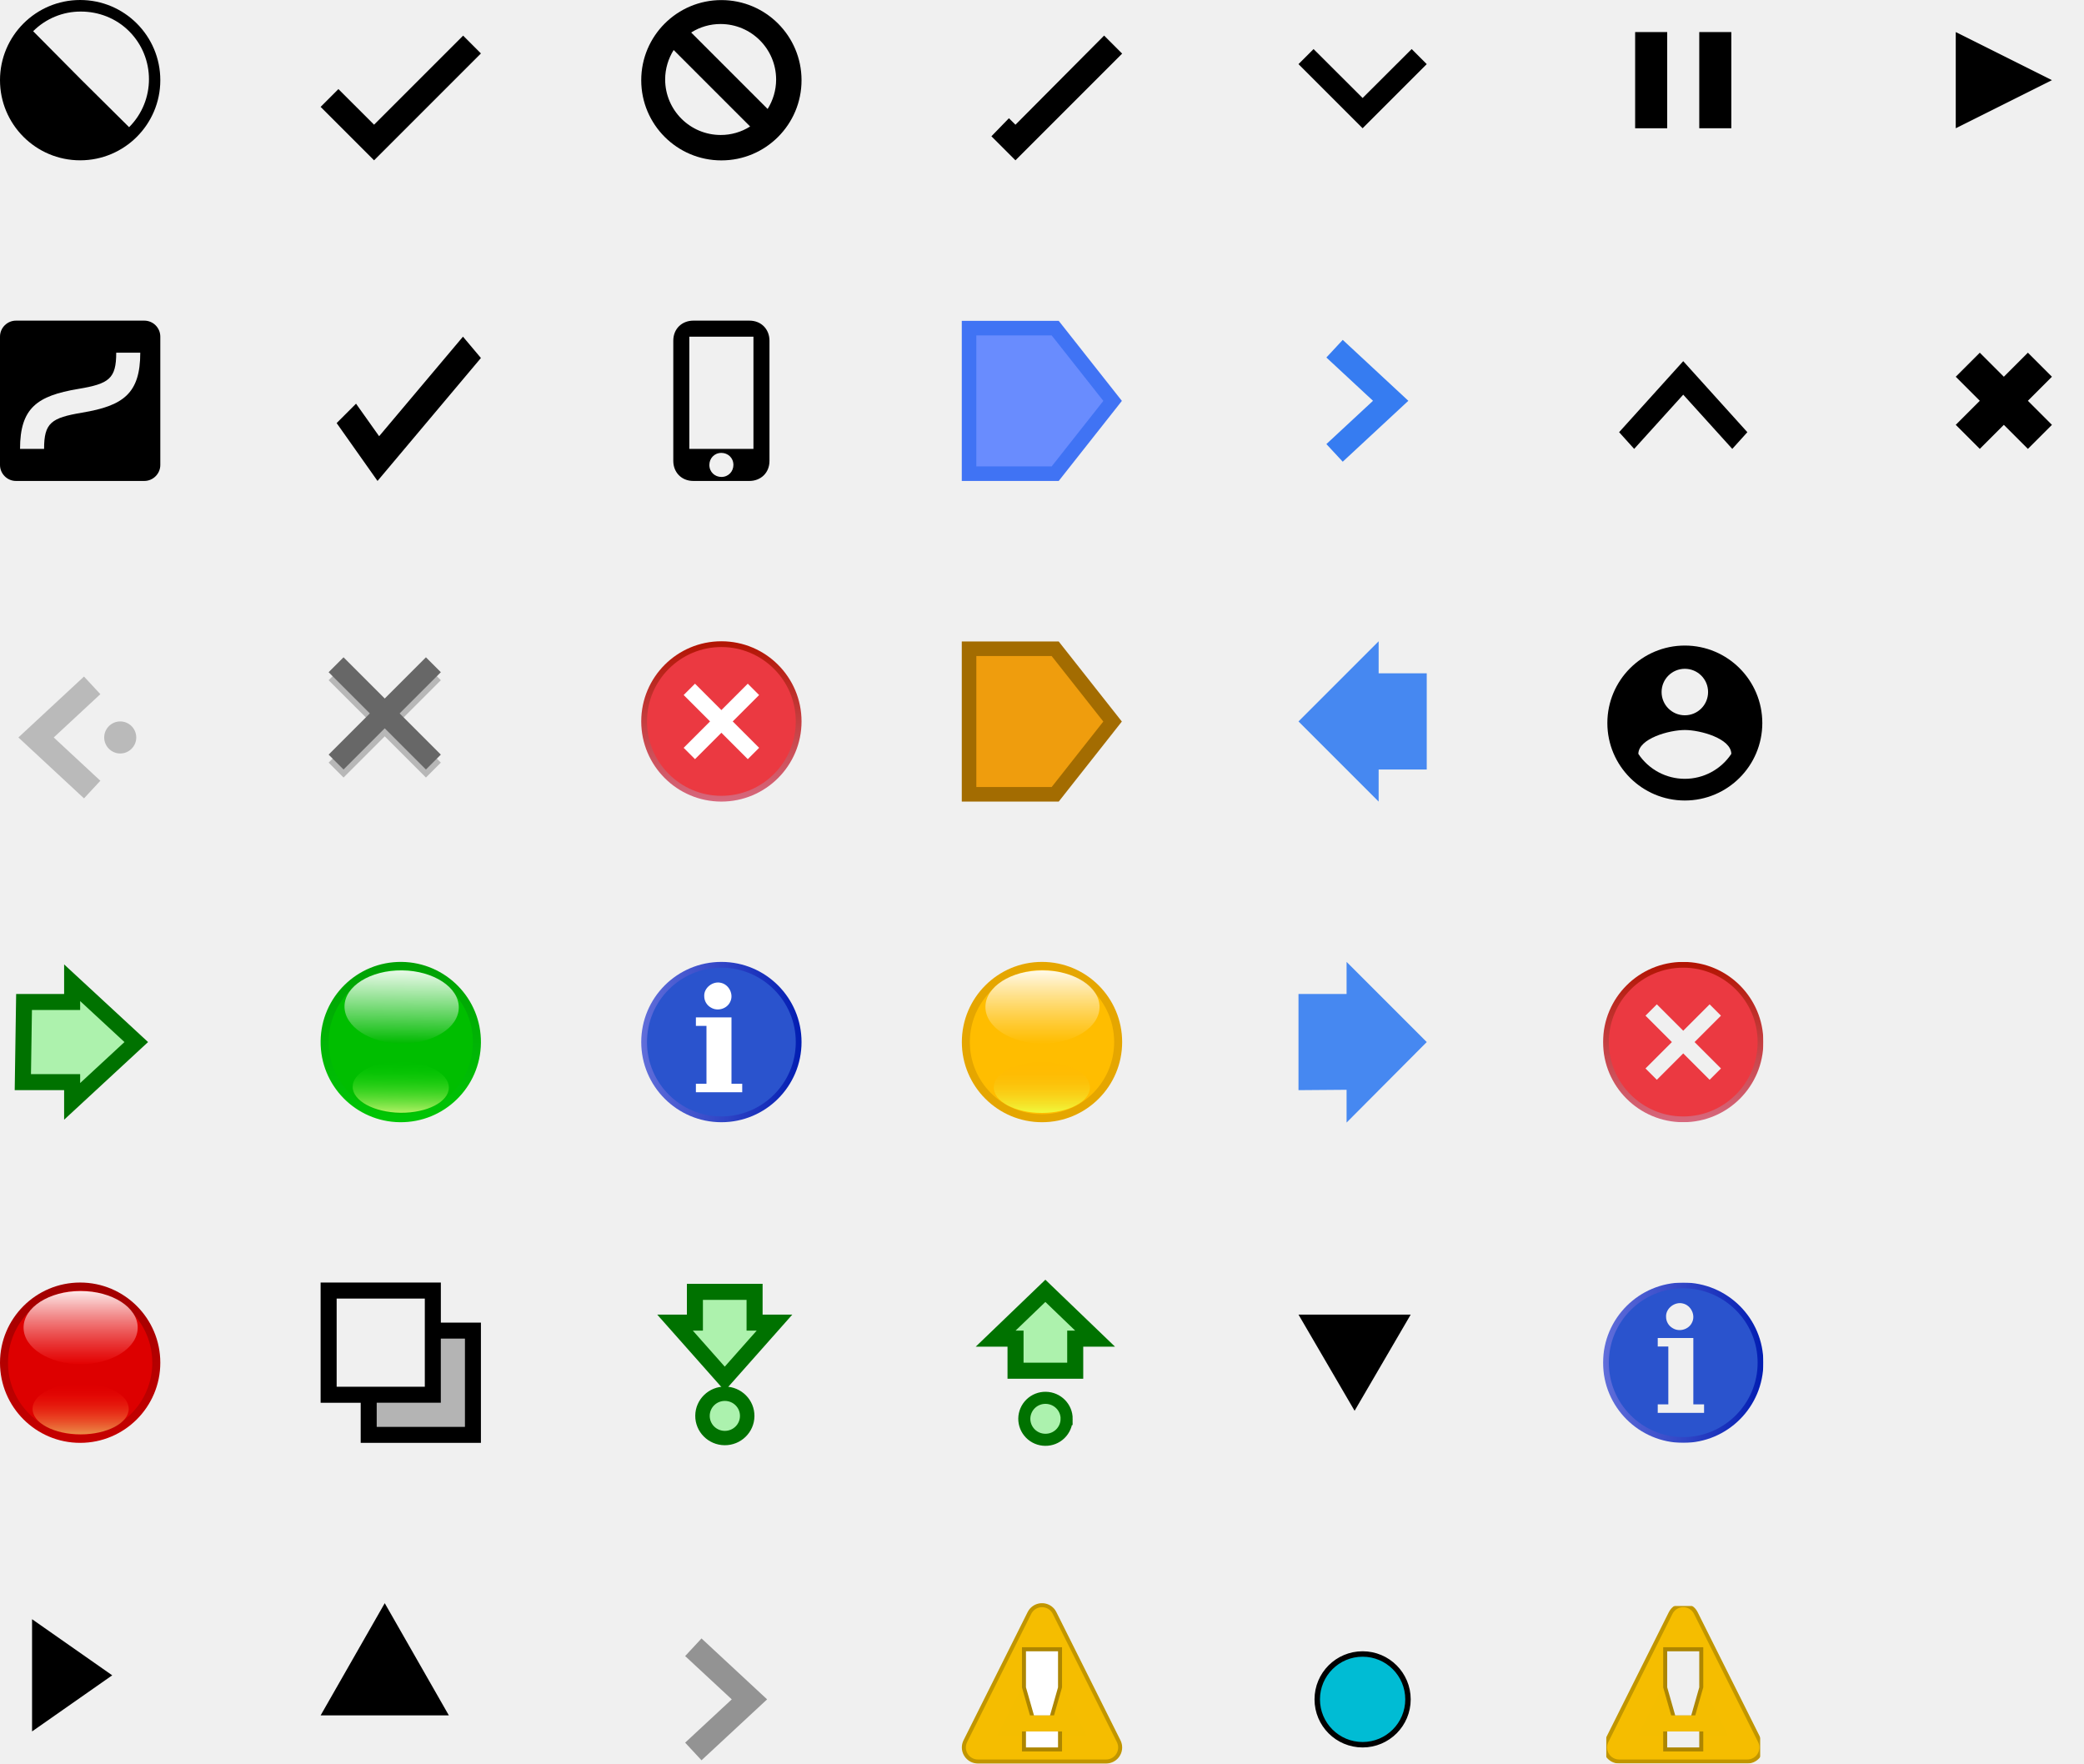
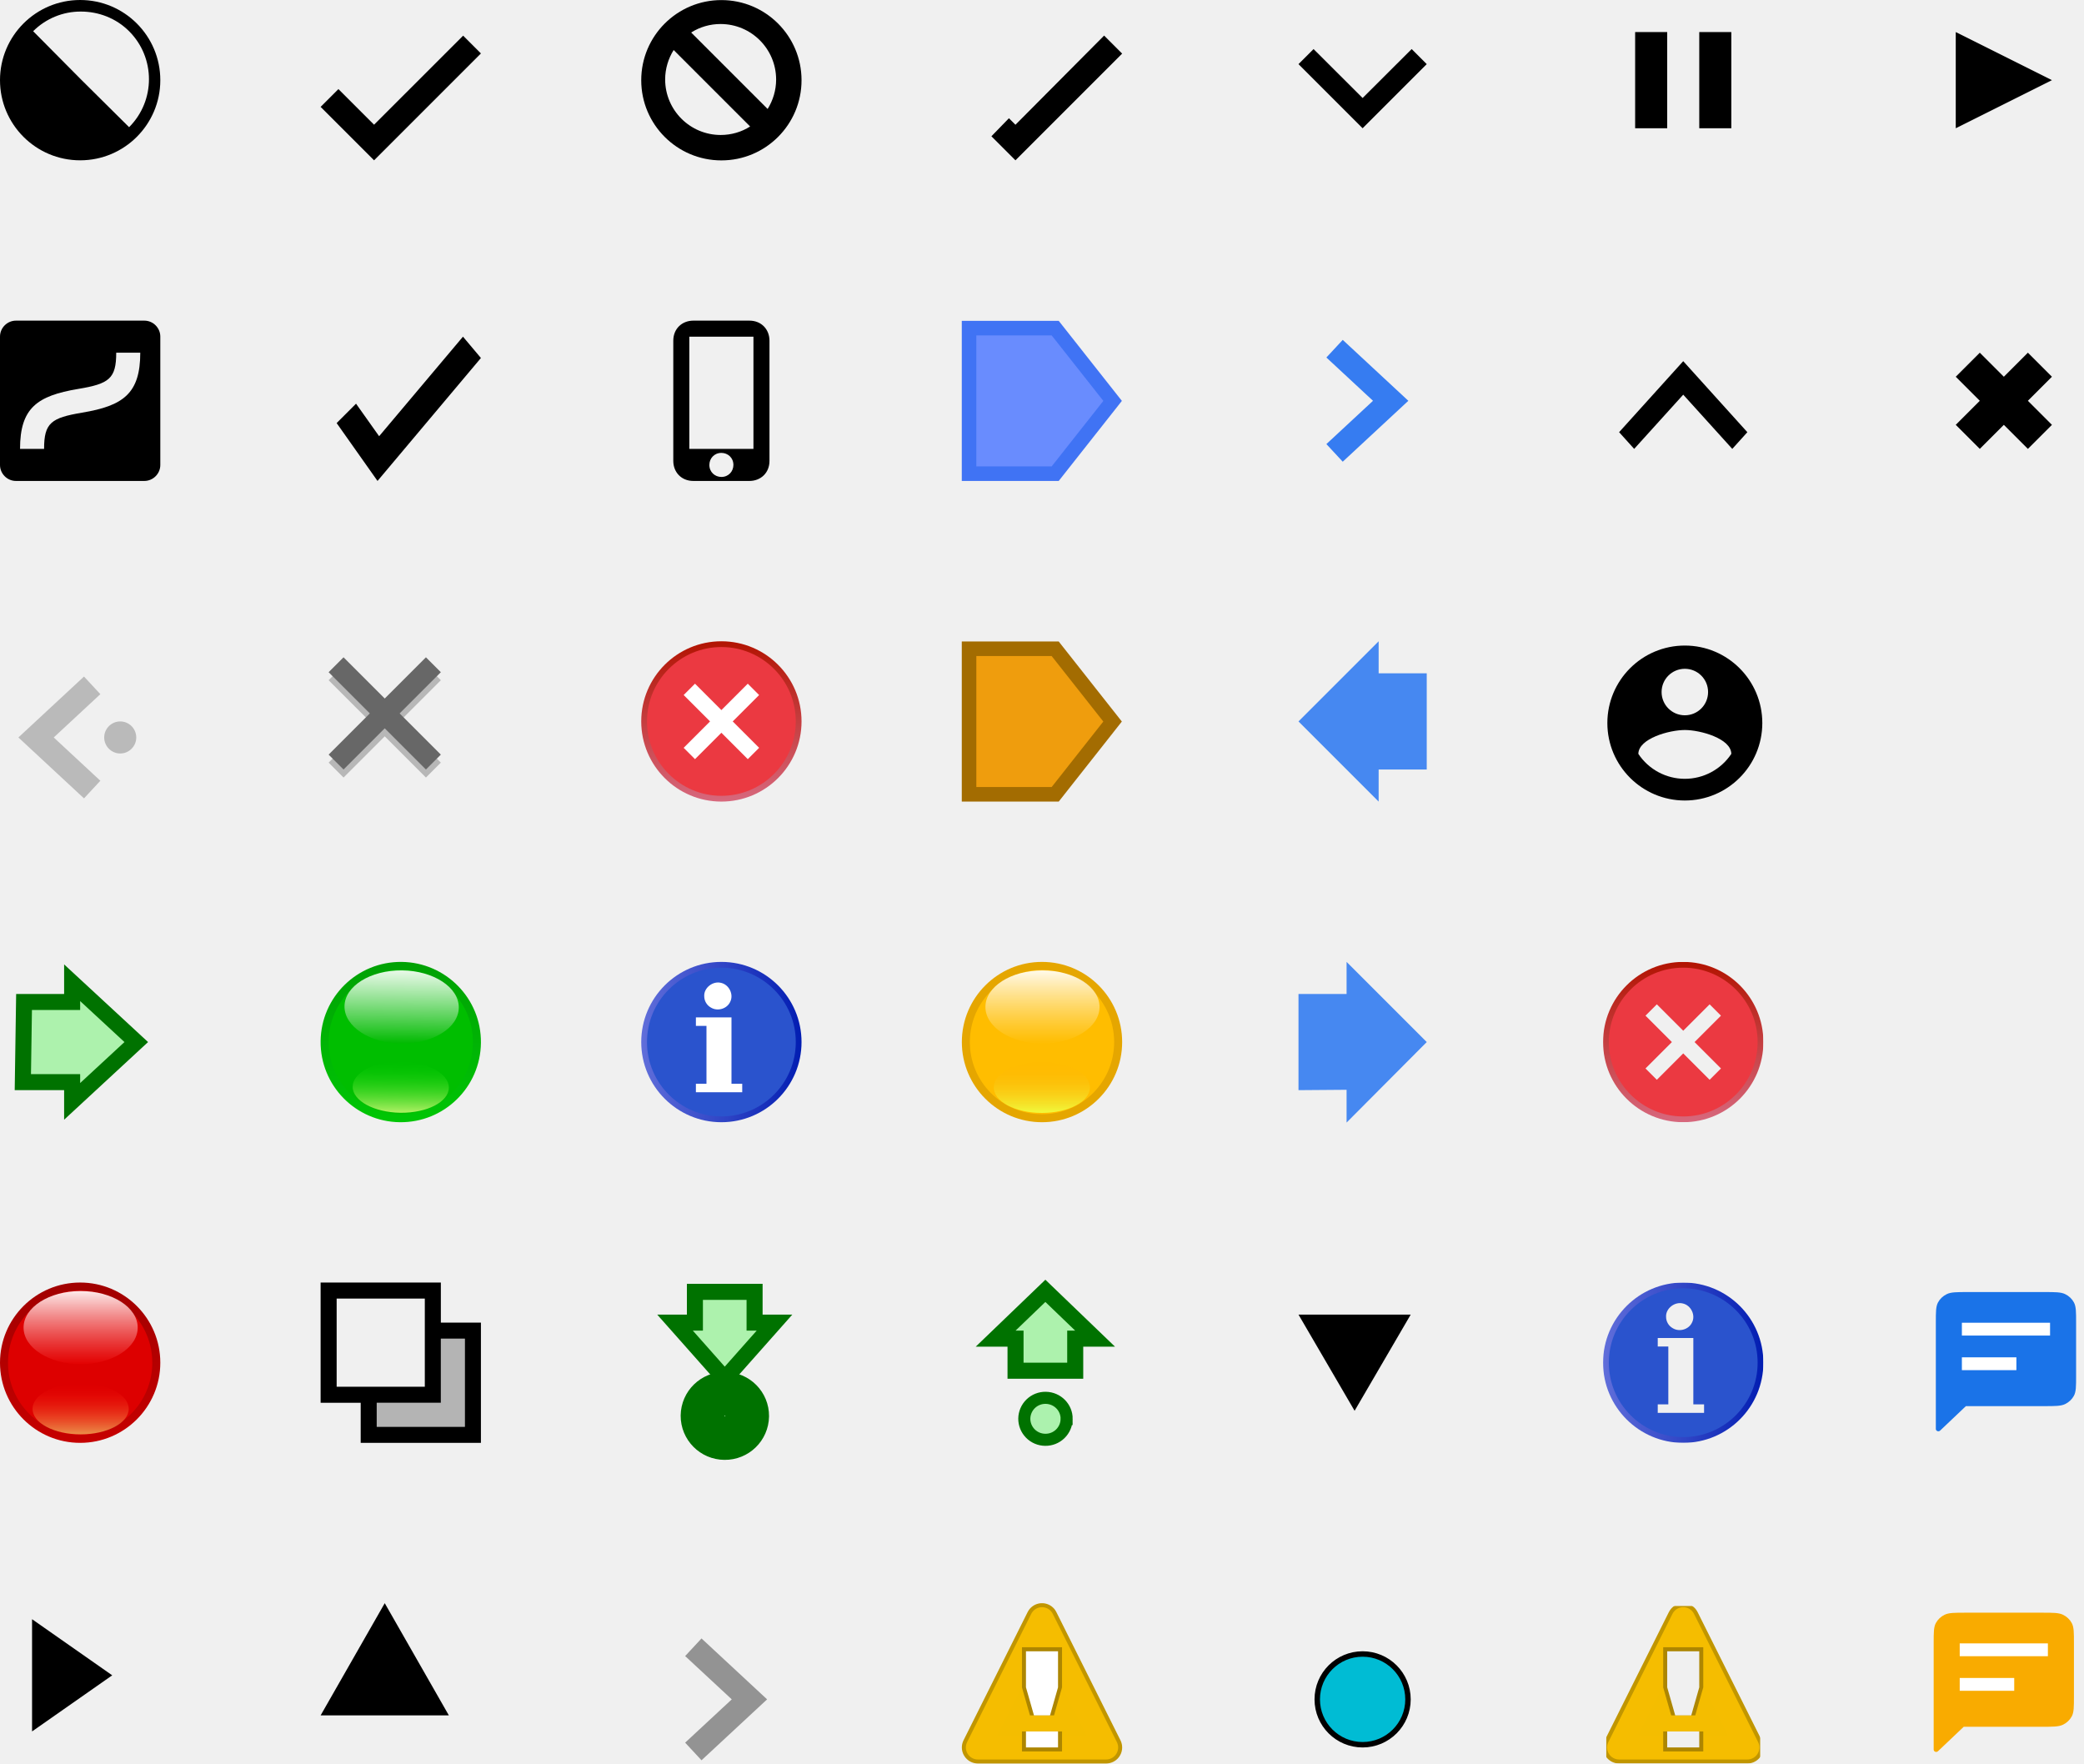
- <svg xmlns="http://www.w3.org/2000/svg" height="110" width="130">
-   <linearGradient id="a" gradientUnits="userSpaceOnUse" x1="80.001" x2="90.001" y1="5" y2="5">
-     <stop offset="0" stop-color="#606eda" />
-     <stop offset="1" stop-color="#021db2" />
-   </linearGradient>
-   <linearGradient id="b" gradientTransform="matrix(0 -.41667 -.41667 0 25 10)" gradientUnits="userSpaceOnUse" x2="24">
-     <stop offset="0" stop-color="#d7687d" />
-     <stop offset="1" stop-color="#b21402" />
-   </linearGradient>
-   <linearGradient id="c" gradientTransform="matrix(-.0048 .4396 .78038 .00853 65.608 -94.834)" gradientUnits="userSpaceOnUse" x1="227.88" x2="235.12" y1="103.16" y2="103.16">
-     <stop offset="0" stop-color="#00d600" stop-opacity="0" />
-     <stop offset="1" stop-color="#d8fc7b" stop-opacity=".81" />
-   </linearGradient>
-   <linearGradient id="d" gradientTransform="matrix(.00687 -.62923 .9267 .01012 47.871 147.44)" gradientUnits="userSpaceOnUse" x1="227.88" x2="235.12" y1="103.16" y2="103.16">
-     <stop offset="0" stop-color="#00ba00" />
-     <stop offset="1" stop-color="#fff" stop-opacity=".91" />
-   </linearGradient>
-   <linearGradient id="e" gradientTransform="matrix(-.01507 1.3791 -1.3006 -.0142 282.66 -312.8)" gradientUnits="userSpaceOnUse" x1="227.88" x2="235.12" y1="103.16" y2="103.16">
-     <stop offset="0" stop-color="#00a104" />
-     <stop offset="1" stop-color="#00c605" />
-   </linearGradient>
-   <linearGradient id="f" gradientTransform="matrix(0 .43966 .78049 0 84.444 -93.924)" gradientUnits="userSpaceOnUse" x1="227.88" x2="235.12" y1="103.16" y2="103.16">
-     <stop offset="0" stop-color="#ffa801" stop-opacity="0" />
-     <stop offset="1" stop-color="#f0fb3d" />
-   </linearGradient>
-   <linearGradient id="g" gradientTransform="matrix(0 -.62931 .92683 0 69.47 148.53)" gradientUnits="userSpaceOnUse" x1="227.88" x2="235.12" y1="103.16" y2="103.16">
-     <stop offset="0" stop-color="#ffbd00" stop-opacity=".65" />
-     <stop offset="1" stop-color="#fff" stop-opacity=".91" />
-   </linearGradient>
-   <linearGradient id="h" gradientTransform="matrix(0 .43966 .78049 0 44.488 -93.88)" gradientUnits="userSpaceOnUse" x1="227.88" x2="235.12" y1="103.16" y2="103.16">
-     <stop offset="0" stop-color="#f00" stop-opacity="0" />
-     <stop offset="1" stop-color="#f0cb68" stop-opacity=".71" />
-   </linearGradient>
-   <linearGradient id="i" gradientTransform="matrix(0 -.62931 .92683 0 29.47 148.53)" gradientUnits="userSpaceOnUse" x1="227.88" x2="235.12" y1="103.16" y2="103.16">
-     <stop offset="0" stop-color="#e60000" stop-opacity=".65" />
-     <stop offset="1" stop-color="#fff" stop-opacity=".91" />
-   </linearGradient>
-   <linearGradient id="j" gradientTransform="matrix(0 1.3793 -1.3008 0 259.08 -314.35)" gradientUnits="userSpaceOnUse" x1="227.88" x2="235.12" y1="103.16" y2="103.16">
-     <stop offset="0" stop-color="#a10000" />
-     <stop offset="1" stop-color="#c60000" />
-   </linearGradient>
-   <mask id="k">
-     <path d="m0 0h10v10h-10z" fill="#fff" />
-     <path d="m64 3h2v2.25l-.5 1.75h-1l-.5-1.75zm0 5h2v1h-2" transform="translate(-60)" />
-   </mask>
-   <mask id="l">
-     <path d="m0 0h10v10h-10z" fill="#fff" />
-     <path d="m83.93 2.14c-.03-.53.55-.97 1.06-.83.5.12.79.73.56 1.18-.2.44-.79.61-1.2.36a.812.812 0 0 1 -.42-.71zm1.7 5.46h.67v.53h-2.89v-.53h.66v-3.61h-.66v-.53h2.22z" transform="translate(-80)" />
-   </mask>
-   <mask id="m">
-     <path d="m0 0h10v10h-10z" fill="#fff" />
-     <path d="m23 3 4 4m0-4-4 4" stroke="#000" transform="translate(-20)" />
-   </mask>
-   <path d="m0 20.995c0-.55.456-.995.995-.995h8.01a1 1 0 0 1 .995.995v8.01c0 .549-.456.995-.995.995h-8.01c-.55 0-.995-.456-.995-.996zm5.123 4.744c2.568-.427 3.627-1.193 3.627-3.739h-1.5c0 1.62-.44 1.939-2.373 2.26-2.568.429-3.627 1.194-3.627 3.74h1.5c0-1.62.44-1.937 2.373-2.26zm18.527 1.471-1.44-2.03-1.21 1.21 2.55 3.61 6.45-7.67-1.12-1.33z" />
-   <path d="m6.5 46c0 .55.45 1 1 1s1-.45 1-1-.45-1-1-1-1 .45-1 1" fill="#bababa" />
-   <path d="m5.75 42.75-3.5 3.25 3.5 3.25" fill="none" stroke="#bababa" stroke-width="1.5" />
-   <path d="m27.5 42.43-.93-.93-2.57 2.57-2.57-2.57-.93.93 2.57 2.57-2.57 2.57.93.93 2.57-2.57 2.57 2.57.93-.93-2.57-2.57z" fill-opacity=".24" />
-   <path d="m27.5 41.93-.93-.93-2.57 2.57-2.57-2.57-.93.93 2.57 2.57-2.57 2.57.93.93 2.57-2.57 2.57 2.57.93-.93-2.57-2.57z" fill="#676767" />
-   <path d="m43.25 20c-.7 0-1.25.5-1.25 1.25v7.5c0 .7.5 1.25 1.25 1.25h3.5c.7 0 1.25-.5 1.25-1.25v-7.5c0-.7-.5-1.25-1.25-1.25zm-.25 1h4v7h-4zm2 7.25c.4 0 .75.3.75.75 0 .4-.3.75-.75.75-.4 0-.75-.3-.75-.75 0-.4.3-.75.75-.75z" />
-   <path d="m25 0c-2.76 0-5 2.24-5 5s2.24 5 5 5 5-2.24 5-5-2.24-5-5-5" fill="url(#b)" transform="translate(20 40)" />
-   <path d="m40.36 45c0 2.56 2.08 4.64 4.64 4.64s4.64-2.08 4.64-4.64-2.08-4.64-4.64-4.64-4.64 2.08-4.64 4.64" fill="#eb3941" />
-   <path d="m43 43 4 4m0-4-4 4" stroke="#fff" />
-   <path d="m4.5 61.3 4 3.7-4 3.7v-1.2h-3.075l.075-5h3z" fill="#adf2ad" stroke="#007200" />
-   <path d="m144.95 10a5.002 5.002 0 0 1 -4.95-5.05 5.002 5.002 0 0 1 5.05-4.95c2.76.03 4.98 2.29 4.95 5.05a5.002 5.002 0 0 1 -5.05 4.95z" fill="url(#e)" transform="translate(-120 60)" />
-   <path d="m29.5 65.05a4.494 4.494 0 0 1 -4.55 4.45 4.494 4.494 0 0 1 -4.45-4.55 4.494 4.494 0 0 1 4.55-4.45c2.49.03 4.48 2.06 4.45 4.55z" fill="#00be00" />
-   <path d="m145.08.53c1.97.02 3.55 1.06 3.54 2.32s-1.62 2.26-3.59 2.24-3.55-1.06-3.54-2.32 1.62-2.26 3.59-2.24z" fill="url(#d)" transform="translate(-120 60)" />
-   <path d="m144.98 9.41c1.66.02 3.01-.68 3.02-1.56s-1.33-1.61-2.98-1.63c-1.66-.02-3.01.68-3.02 1.56s1.33 1.61 2.98 1.63z" fill="url(#c)" transform="translate(-120 60)" />
-   <path d="m85 0c-2.76 0-5 2.24-5 5s2.24 5 5 5 5-2.24 5-5-2.24-5-5-5" fill="url(#a)" transform="translate(-40 60)" />
-   <path d="m40.36 65c0 2.56 2.08 4.64 4.64 4.64s4.64-2.08 4.64-4.64-2.08-4.64-4.64-4.64-4.64 2.08-4.64 4.64" fill="#2a53cd" />
-   <path d="m43.93 62.14c-.03-.53.55-.97 1.06-.83.5.12.79.73.56 1.18-.2.44-.79.61-1.2.36a.812.812 0 0 1 -.42-.71zm1.7 5.46h.67v.53h-2.89v-.53h.66v-3.61h-.66v-.53h2.22z" fill="#fff" />
-   <path d="m60.45 20.467v9.079h5.373l3.582-4.54-3.582-4.539z" fill="#698cfe" stroke="#4073f4" stroke-width=".908" />
-   <path d="m60.45 40.467v9.08h5.372l3.581-4.54-3.581-4.54z" fill="#ef9d0d" stroke="#a36c01" stroke-width=".908" />
-   <path d="m65 70c-2.76 0-5-2.24-5-5s2.24-5 5-5 5 2.24 5 5-2.24 5-5 5z" fill="#e5a600" />
-   <path d="m69.5 65c0 2.49-2.01 4.5-4.5 4.5s-4.5-2.01-4.5-4.5 2.01-4.5 4.5-4.5 4.5 2.01 4.5 4.5z" fill="#ffbd00" />
-   <path d="m165.03.53c1.97 0 3.56 1.02 3.56 2.28s-1.59 2.28-3.56 2.28-3.56-1.02-3.56-2.28 1.59-2.28 3.56-2.28z" fill="url(#g)" transform="translate(-100 60)" />
-   <path d="m164.99 9.42c1.66 0 3-.71 3-1.59s-1.34-1.59-3-1.59-3 .71-3 1.59 1.34 1.59 3 1.59z" fill="url(#f)" transform="translate(-100 60)" />
-   <path d="m125 10c-2.76 0-5-2.24-5-5s2.24-5 5-5 5 2.24 5 5-2.24 5-5 5z" fill="url(#j)" transform="translate(-120 80)" />
-   <path d="m9.5 85c0 2.49-2.01 4.5-4.5 4.5s-4.5-2.01-4.5-4.5 2.01-4.5 4.5-4.5 4.5 2.01 4.5 4.5z" fill="#d00" />
-   <path d="m125.03.53c1.97 0 3.56 1.02 3.56 2.28s-1.59 2.28-3.56 2.28-3.56-1.02-3.56-2.28 1.59-2.28 3.56-2.28z" fill="url(#i)" transform="translate(-120 80)" />
-   <path d="m125.03 9.47c1.66 0 3-.71 3-1.59s-1.34-1.59-3-1.59-3 .71-3 1.59 1.34 1.59 3 1.59z" fill="url(#h)" transform="translate(-120 80)" />
-   <path d="m20 80h10v10h-10z" fill="none" />
-   <path d="m27.5 82.5v-2.5h-7.5v7.5h2.5v2.5h7.5v-7.5zm-6.5-1.5h5.5v5.5h-5.5zm2.5 6.5h4v-4h1.5v5.5h-5.5z" />
-   <path d="m23.5 87.5h4v-4h1.5v5.5h-5.5z" fill-opacity=".25" />
-   <g stroke="#007200">
-     <g fill="#acf2ae" stroke-width="2.577" transform="matrix(.29356 0 0 .2909 2.65 86.864)">
-       <path d="m144.95 10a5.002 5.002 0 0 1 -4.95-5.05 5.002 5.002 0 0 1 5.05-4.95c2.76.03 4.98 2.29 4.95 5.05a5.002 5.002 0 0 1 -5.05 4.95z" />
-       <path d="m149.5 5.05a4.494 4.494 0 0 1 -4.55 4.45 4.494 4.494 0 0 1 -4.45-4.55 4.494 4.494 0 0 1 4.55-4.45c2.49.03 4.48 2.06 4.45 4.55z" />
-     </g>
-     <path d="m48.313 82.5-3.103 3.5-3.102-3.5h1.24v-1.92h3.723v1.92z" fill="#adf2ad" />
-     <path d="m66.537 88.514a1.314 1.314 0 0 1 -1.335 1.295 1.313 1.313 0 0 1 -1.306-1.324 1.314 1.314 0 0 1 1.335-1.294c.731.009 1.315.6 1.307 1.323z" fill="#acf2ae" stroke-width=".753" />
-     <path d="m62.108 83.5 3.102-2.982 3.102 2.982h-1.24v2h-3.723v-2z" fill="#adf2ad" />
-   </g>
-   <path d="m83.25 21.75 3.5 3.25-3.5 3.25" fill="none" stroke="#367cf1" stroke-width="1.5" />
-   <path d="m86 40-5 5 5 5v-2h3v-6h-3zm-2 20 5 5-5 5.022v-2.045l-3 .023v-6h3z" fill="#4688f1" />
-   <path d="m84.5 88 3.5-6h-7m-74 22.5-5-3.5v7m22-8 4 7h-8" />
-   <path d="m43.25 102.75 3.5 3.25-3.5 3.25" fill="none" stroke="#939393" stroke-width="1.5" />
-   <path d="m61 109 4-8 4 8z" stroke="#c19600" stroke-linejoin="round" stroke-width="2" />
-   <path d="m61 109 4-8 4 8z" fill="#f4bd00" stroke="#f5bd00" stroke-linejoin="round" stroke-width="1.5" />
-   <path d="m63.75 102.75h2.5v2.5l-.5 1.75h-1.5l-.5-1.75zm0 5.25h2.5v1.25h-2.5" fill="#ad8601" />
-   <path d="m64 103h2v2.25l-.5 1.75h-1l-.5-1.75zm0 5h2v1h-2" fill="#fff" />
-   <g fill="#ccc" font-family="sans-serif" font-weight="400" letter-spacing="0" word-spacing="0">
-     <text x="3.051" y="118.387">
-       <tspan font-size="8" x="3.051" y="118.387">a</tspan>
+ <svg xmlns="http://www.w3.org/2000/svg" xmlns:xlink="http://www.w3.org/1999/xlink" height="110" width="130">
+   <defs>
+     <linearGradient xlink:href="#a" gradientUnits="userSpaceOnUse" gradientTransform="translate(-.714 -69.286) scale(.71429)" y2="104" y1="104" x2="127" x1="113" id="y" />
+     <linearGradient id="a">
+       <stop offset="0" stop-color="#606eda" />
+       <stop offset="1" stop-color="#021db2" />
+     </linearGradient>
+     <linearGradient xlink:href="#b" gradientUnits="userSpaceOnUse" gradientTransform="matrix(0 -.41667 -.41667 0 25 10)" x2="24" id="A" />
+     <linearGradient id="b">
+       <stop offset="0" stop-color="#d7687d" />
+       <stop offset="1" stop-color="#b21402" />
+     </linearGradient>
+   </defs>
+   <path d="M0 20.995c0-.55.456-.995.995-.995h8.01c.55 0 .995.455.995.995v8.01c0 .549-.456.995-.995.995H.995C.445 30 0 29.544 0 29.004zm5.123 4.744C7.691 25.312 8.75 24.546 8.75 22h-1.5c0 1.62-.44 1.939-2.373 2.26-2.568.429-3.627 1.194-3.627 3.74h1.5c0-1.62.44-1.937 2.373-2.26zM23.65 27.21l-1.44-2.03L21 26.39 23.55 30 30 22.33 28.88 21z" />
+   <path style="fill:#bababa" d="M46.5 25c0 .55.45 1 1 1s1-.45 1-1-.45-1-1-1-1 .45-1 1" transform="translate(-40 21)" />
+   <path style="fill:none;stroke:#bababa;stroke-width:1.5" d="M45.75 21.75 42.25 25l3.5 3.25" transform="translate(-40 21)" />
+   <path style="fill-opacity:.24" d="m184.5 100.43-.93-.93-2.57 2.57-2.57-2.57-.93.93 2.57 2.57-2.57 2.57.93.93 2.57-2.57 2.57 2.57.93-.93-2.57-2.57 2.57-2.57z" transform="translate(-157 -58)" />
+   <path style="fill:#676767" d="m184.5 99.93-.93-.93-2.57 2.57-2.57-2.57-.93.93 2.57 2.57-2.57 2.57.93.93 2.57-2.57 2.57 2.57.93-.93-2.57-2.57 2.57-2.57z" transform="translate(-157 -58)" />
+   <path d="M43.25 20c-.7 0-1.25.5-1.25 1.25v7.5c0 .7.5 1.25 1.25 1.25h3.5c.7 0 1.25-.5 1.25-1.25v-7.5c0-.7-.5-1.25-1.25-1.25zM43 21h4v7h-4zm2 7.25c.4 0 .75.3.75.75 0 .4-.3.75-.75.75-.4 0-.75-.3-.75-.75 0-.4.3-.75.75-.75z" />
+   <g transform="translate(40 40)">
+     <path style="fill:url(#c)" d="M25 0c-2.76 0-5 2.24-5 5s2.24 5 5 5 5-2.24 5-5-2.24-5-5-5" transform="translate(-20)" />
+     <path style="fill:#eb3941" d="M20.36 5c0 2.56 2.08 4.64 4.64 4.64 2.56 0 4.64-2.08 4.64-4.64 0-2.56-2.08-4.64-4.64-4.64-2.56 0-4.64 2.08-4.64 4.64" transform="translate(-20)" />
+     <path style="stroke:#fff" d="m23 3 4 4M27 3l-4 4" transform="translate(-20)" />
+     <defs>
+       <linearGradient id="d">
+         <stop offset="0" stop-color="#d7687d" />
+         <stop offset="1" stop-color="#b21402" />
+       </linearGradient>
+       <linearGradient xlink:href="#d" gradientUnits="userSpaceOnUse" gradientTransform="matrix(0 -.41667 -.41667 0 25 10)" x2="24" id="c" />
+     </defs>
+   </g>
+   <path d="m4.5 61.3 4 3.7-4 3.7v-1.2H1.425l.075-5h3z" style="fill:#adf2ad;stroke:#007200;stroke-width:1;stroke-miterlimit:4;stroke-dasharray:none" />
+   <g transform="translate(20 60)">
+     <path style="fill:url(#e)" d="M144.95 10A5.002 5.002 0 0 1 140 4.95 5.002 5.002 0 0 1 145.05 0c2.76.03 4.98 2.29 4.95 5.05a5.002 5.002 0 0 1-5.05 4.95z" transform="translate(-140)" />
+     <path style="fill:#00be00" d="M149.5 5.05a4.494 4.494 0 0 1-4.55 4.45 4.494 4.494 0 0 1-4.45-4.55A4.494 4.494 0 0 1 145.05.5c2.49.03 4.48 2.06 4.45 4.55z" transform="translate(-140)" />
+     <path style="fill:url(#f)" d="M145.08.53c1.97.02 3.55 1.06 3.54 2.32-.01 1.26-1.62 2.26-3.59 2.24-1.97-.02-3.55-1.06-3.54-2.32.01-1.26 1.62-2.26 3.59-2.24z" transform="translate(-140)" />
+     <path style="fill:url(#g)" d="M144.98 9.41c1.66.02 3.01-.68 3.02-1.56.01-.88-1.33-1.61-2.98-1.63-1.66-.02-3.01.68-3.02 1.56-.01.88 1.33 1.61 2.98 1.63z" transform="translate(-140)" />
+     <defs>
+       <linearGradient id="h">
+         <stop offset="0" stop-opacity="0" stop-color="#00d600" />
+         <stop offset="1" stop-opacity=".81" stop-color="#d8fc7b" />
+       </linearGradient>
+       <linearGradient id="i">
+         <stop offset="0" stop-color="#00ba00" />
+         <stop offset="1" stop-opacity=".91" stop-color="#fff" />
+       </linearGradient>
+       <linearGradient id="j">
+         <stop offset="0" stop-color="#00a104" />
+         <stop offset="1" stop-color="#00c605" />
+       </linearGradient>
+       <linearGradient xlink:href="#h" gradientUnits="userSpaceOnUse" gradientTransform="matrix(-.0048 .4396 .78038 .00853 65.608 -94.834)" y2="103.16" y1="103.16" x2="235.12" x1="227.88" id="g" />
+       <linearGradient xlink:href="#i" gradientUnits="userSpaceOnUse" gradientTransform="matrix(.00687 -.62923 .9267 .01012 47.871 147.44)" y2="103.16" y1="103.16" x2="235.12" x1="227.88" id="f" />
+       <linearGradient xlink:href="#j" gradientUnits="userSpaceOnUse" gradientTransform="matrix(-.01507 1.3791 -1.3006 -.0142 282.66 -312.8)" y2="103.16" y1="103.16" x2="235.12" x1="227.88" id="e" />
+     </defs>
+   </g>
+   <g transform="translate(40 60)">
+     <path style="fill:url(#k)" d="M85 0c-2.76 0-5 2.24-5 5s2.24 5 5 5 5-2.24 5-5-2.24-5-5-5" transform="translate(-80)" />
+     <path style="fill:#2a53cd" d="M80.36 5c0 2.56 2.08 4.64 4.64 4.64 2.56 0 4.64-2.08 4.64-4.64 0-2.56-2.08-4.64-4.64-4.64-2.56 0-4.64 2.08-4.64 4.64" transform="translate(-80)" />
+     <path style="fill:#fff" d="M83.93 2.14c-.03-.53.55-.97 1.06-.83.5.12.79.73.56 1.18-.2.44-.79.61-1.2.36a.812.812 0 0 1-.42-.71zm1.7 5.46h.67v.53h-2.89V7.6h.66V3.99h-.66v-.53h2.22V7.6z" transform="translate(-80)" />
+     <defs>
+       <linearGradient id="l">
+         <stop offset="0" stop-color="#606eda" />
+         <stop offset="1" stop-color="#021db2" />
+       </linearGradient>
+       <linearGradient xlink:href="#l" gradientUnits="userSpaceOnUse" gradientTransform="translate(-.714 -69.286) scale(.71429)" y2="104" y1="104" x2="127" x1="113" id="k" />
+     </defs>
+   </g>
+   <path style="fill:#698cfe;stroke:#4073f4;stroke-width:.908" d="M160.45 20.467v9.079h5.373l3.582-4.54-3.582-4.539z" transform="translate(-100)" />
+   <path style="fill:#ef9d0d;stroke:#a36c01;stroke-width:.908" d="M140.45 20.467v9.08h5.372l3.581-4.54-3.581-4.54z" transform="translate(-80 20)" />
+   <g transform="translate(60 60)">
+     <path style="fill:#e5a600" d="M165 10c-2.76 0-5-2.24-5-5s2.24-5 5-5 5 2.24 5 5-2.24 5-5 5z" transform="translate(-160)" />
+     <path style="fill:#ffbd00" d="M169.5 5c0 2.49-2.01 4.5-4.5 4.5s-4.5-2.01-4.5-4.5S162.51.5 165 .5s4.5 2.01 4.5 4.5z" transform="translate(-160)" />
+     <path style="fill:url(#m)" d="M165.03.53c1.97 0 3.56 1.02 3.56 2.28 0 1.26-1.59 2.28-3.56 2.28s-3.56-1.02-3.56-2.28c0-1.26 1.59-2.28 3.56-2.28z" transform="translate(-160)" />
+     <path style="fill:url(#n)" d="M164.99 9.42c1.66 0 3-.71 3-1.59 0-.88-1.34-1.59-3-1.59s-3 .71-3 1.59c0 .88 1.34 1.59 3 1.59z" transform="translate(-160)" />
+     <defs>
+       <linearGradient id="o">
+         <stop offset="0" stop-opacity="0" stop-color="#ffa801" />
+         <stop offset="1" stop-color="#f0fb3d" />
+       </linearGradient>
+       <linearGradient id="p">
+         <stop offset="0" stop-opacity=".65" stop-color="#ffbd00" />
+         <stop offset="1" stop-opacity=".91" stop-color="#fff" />
+       </linearGradient>
+       <linearGradient xlink:href="#o" gradientUnits="userSpaceOnUse" gradientTransform="matrix(0 .43966 .78049 0 84.444 -93.924)" y2="103.16" y1="103.16" x2="235.12" x1="227.88" id="n" />
+       <linearGradient xlink:href="#p" gradientUnits="userSpaceOnUse" gradientTransform="matrix(0 -.62931 .92683 0 69.47 148.53)" y2="103.16" y1="103.16" x2="235.12" x1="227.88" id="m" />
+     </defs>
+   </g>
+   <g transform="translate(0 80)">
+     <path style="fill:url(#q)" d="M125 10c-2.76 0-5-2.24-5-5s2.24-5 5-5 5 2.24 5 5-2.24 5-5 5z" transform="translate(-120)" />
+     <path style="fill:#d00" d="M129.5 5c0 2.49-2.01 4.5-4.5 4.5s-4.5-2.01-4.5-4.5S122.51.5 125 .5s4.5 2.01 4.5 4.5z" transform="translate(-120)" />
+     <path style="fill:url(#r)" d="M125.03.53c1.97 0 3.56 1.02 3.56 2.28 0 1.26-1.59 2.28-3.56 2.28s-3.56-1.02-3.56-2.28c0-1.26 1.59-2.28 3.56-2.28z" transform="translate(-120)" />
+     <path style="fill:url(#s)" d="M125.03 9.47c1.66 0 3-.71 3-1.59 0-.88-1.34-1.59-3-1.59s-3 .71-3 1.59c0 .88 1.34 1.59 3 1.59z" transform="translate(-120)" />
+     <defs>
+       <linearGradient id="t">
+         <stop offset="0" stop-opacity="0" stop-color="red" />
+         <stop offset="1" stop-opacity=".71" stop-color="#f0cb68" />
+       </linearGradient>
+       <linearGradient id="u">
+         <stop offset="0" stop-opacity=".65" stop-color="#e60000" />
+         <stop offset="1" stop-opacity=".91" stop-color="#fff" />
+       </linearGradient>
+       <linearGradient id="v">
+         <stop offset="0" stop-color="#a10000" />
+         <stop offset="1" stop-color="#c60000" />
+       </linearGradient>
+       <linearGradient xlink:href="#t" gradientUnits="userSpaceOnUse" gradientTransform="matrix(0 .43966 .78049 0 44.488 -93.88)" y2="103.16" y1="103.16" x2="235.12" x1="227.88" id="s" />
+       <linearGradient xlink:href="#u" gradientUnits="userSpaceOnUse" gradientTransform="matrix(0 -.62931 .92683 0 29.47 148.53)" y2="103.16" y1="103.16" x2="235.12" x1="227.88" id="r" />
+       <linearGradient xlink:href="#v" gradientUnits="userSpaceOnUse" gradientTransform="matrix(0 1.3793 -1.3008 0 259.08 -314.35)" y2="103.16" y1="103.16" x2="235.12" x1="227.88" id="q" />
+     </defs>
+   </g>
+   <path style="fill:none" d="M60 20h10v10H60z" transform="translate(-40 60)" />
+   <path d="M27.5 82.5V80H20v7.5h2.5V90H30v-7.5zM21 81h5.5v5.5H21zm2.5 6.5h4v-4H29V89h-5.5z" />
+   <path style="fill-opacity:.25" d="M3.5 7.5h4v-4H9V9H3.5z" transform="translate(20 80)" />
+   <g style="fill:#acf2ae;stroke:#007200;stroke-width:2.577">
+     <path d="M45.202 89.773a1.461 1.461 0 0 1-1.454-1.469 1.462 1.462 0 0 1 1.483-1.44c.81.009 1.462.666 1.453 1.469a1.462 1.462 0 0 1-1.482 1.44z" />
+     <path d="M46.537 88.333a1.314 1.314 0 0 1-1.335 1.294 1.313 1.313 0 0 1-1.307-1.323 1.314 1.314 0 0 1 1.336-1.294c.73.008 1.315.599 1.306 1.323z" />
+   </g>
+   <path style="fill:#adf2ad;stroke:#007200;stroke-width:1;stroke-miterlimit:4;stroke-dasharray:none" d="M48.313 82.5 45.21 86l-3.102-3.5h1.24v-1.92h3.723v1.92z" />
+   <path style="fill:#acf2ae;stroke:#007200;stroke-width:.753" d="M66.537 88.514a1.314 1.314 0 0 1-1.335 1.295 1.313 1.313 0 0 1-1.306-1.324 1.314 1.314 0 0 1 1.335-1.294c.731.009 1.315.6 1.307 1.323z" />
+   <path style="fill:#adf2ad;stroke:#007200;stroke-width:1;stroke-miterlimit:4;stroke-dasharray:none" d="m62.108 83.5 3.102-2.982 3.102 2.982h-1.24v2h-3.723v-2z" />
+   <path style="fill:none;stroke:#367cf1;stroke-width:1.5" d="m23.25 21.75 3.5 3.25-3.5 3.25" transform="translate(60)" />
+   <path style="fill:#4688f1" d="m186 20-5 5 5 5v-2h3v-6h-3z" transform="translate(-100 20)" />
+   <path style="fill:#4688f1" d="m186 19.955-5 5 5 5.022v-2.045l3 .023v-6h-3z" transform="matrix(-1 0 0 1 270 40.045)" />
+   <path d="m84.5 88 3.5-6h-7M7 104.5 2 101v7M24 100l4 7h-8" />
+   <path style="fill:none;stroke:#939393;stroke-width:1.5" d="M3.25 21.75 6.75 25l-3.5 3.25" transform="translate(40 81)" />
+   <path style="stroke:#c19600;stroke-width:2;stroke-linejoin:round" d="m61 9 4-8 4 8z" transform="translate(0 100)" />
+   <path style="fill:#f4bd00;stroke:#f5bd00;stroke-width:1.5;stroke-linejoin:round" d="m61 9 4-8 4 8z" transform="translate(0 100)" />
+   <path style="fill:#ad8601" d="M63.75 2.75h2.5v2.5L65.75 7h-1.5l-.5-1.75v-2.5m0 5.25h2.5v1.25h-2.5" transform="translate(0 100)" />
+   <path style="fill:#fff" d="M64 3h2v2.25L65.5 7h-1L64 5.25V3m0 5h2v1h-2" transform="translate(0 100)" />
+   <text y="118.387" x="3.051" style="font-style:normal;font-weight:400;line-height:0%;font-family:sans-serif;letter-spacing:0;word-spacing:0;fill:#ccc;fill-opacity:1;stroke:none" xml:space="preserve">
+     <tspan style="font-size:8px;line-height:1.25;font-family:sans-serif" y="118.387" x="3.051">a</tspan>
+   </text>
+   <text y="118.387" x="23.051" style="font-style:normal;font-weight:400;line-height:0%;font-family:sans-serif;letter-spacing:0;word-spacing:0;fill:#ccc;fill-opacity:1;stroke:none" xml:space="preserve">
+     <tspan style="font-size:8px;line-height:1.25;font-family:sans-serif" y="118.387" x="23.051">b</tspan>
+   </text>
+   <text y="118.387" x="43.051" style="font-style:normal;font-weight:400;line-height:0%;font-family:sans-serif;letter-spacing:0;word-spacing:0;fill:#ccc;fill-opacity:1;stroke:none" xml:space="preserve">
+     <tspan style="font-size:8px;line-height:1.25;font-family:sans-serif" y="118.387" x="43.051">c</tspan>
+   </text>
+   <text y="118.387" x="63.051" style="font-style:normal;font-weight:400;line-height:0%;font-family:sans-serif;letter-spacing:0;word-spacing:0;fill:#ccc;fill-opacity:1;stroke:none" xml:space="preserve">
+     <tspan style="font-size:8px;line-height:1.25;font-family:sans-serif" y="118.387" x="63.051">d</tspan>
+   </text>
+   <text y="118.387" x="83.051" style="font-style:normal;font-weight:400;line-height:0%;font-family:sans-serif;letter-spacing:0;word-spacing:0;fill:#ccc;fill-opacity:1;stroke:none" xml:space="preserve">
+     <tspan style="font-size:8px;line-height:1.25;font-family:sans-serif" y="118.387" x="83.051">e</tspan>
+   </text>
+   <text y="107.818" x="-7.026" style="font-style:normal;font-weight:400;line-height:0%;font-family:sans-serif;letter-spacing:0;word-spacing:0;fill:#ccc;fill-opacity:1;stroke:none" xml:space="preserve">
+     <tspan style="font-size:8px;line-height:1.25;font-family:sans-serif" y="107.818" x="-7.026">1</tspan>
+   </text>
+   <text y="87.88" x="-6.819" style="font-style:normal;font-weight:400;line-height:0%;font-family:sans-serif;letter-spacing:0;word-spacing:0;fill:#ccc;fill-opacity:1;stroke:none" xml:space="preserve">
+     <tspan style="font-size:8px;line-height:1.25;font-family:sans-serif" y="87.88" x="-6.819">2</tspan>
+   </text>
+   <text y="67.992" x="-6.756" style="font-style:normal;font-weight:400;line-height:0%;font-family:sans-serif;letter-spacing:0;word-spacing:0;fill:#ccc;fill-opacity:1;stroke:none" xml:space="preserve">
+     <tspan style="font-size:8px;line-height:1.25;font-family:sans-serif" y="67.992" x="-6.756">3</tspan>
+   </text>
+   <text y="47.994" x="-6.917" style="font-style:normal;font-weight:400;line-height:0%;font-family:sans-serif;letter-spacing:0;word-spacing:0;fill:#ccc;fill-opacity:1;stroke:none" xml:space="preserve">
+     <tspan style="font-size:8px;line-height:1.25;font-family:sans-serif" y="47.994" x="-6.917">4</tspan>
+   </text>
+   <text y="28.056" x="-7.108" style="font-style:normal;font-weight:400;line-height:0%;font-family:sans-serif;letter-spacing:0;word-spacing:0;fill:#ccc;fill-opacity:1;stroke:none" xml:space="preserve">
+     <tspan style="font-size:8px;line-height:1.25;font-family:sans-serif" y="28.056" x="-7.108">5</tspan>
+   </text>
+   <circle r="2.5" cy="3" cx="3" style="fill:#00bcd4;stroke:#000;stroke-width:.3" transform="matrix(1.13208 0 0 1.13208 81.604 102.604)" />
+   <path d="M5 0a5 5 0 1 0 0 10A5 5 0 0 0 5 0zm.048.721c1.083 0 2.179.4 3.005 1.226a4.234 4.234 0 0 1 0 5.986L5.048 4.952l-2.98-3.005A4.18 4.18 0 0 1 5.047.721z" style="fill:#000;fill-opacity:1;stroke-width:0;stroke-miterlimit:4" />
+   <text y="8" x="-6.68" style="font-style:normal;font-weight:400;line-height:0%;font-family:sans-serif;letter-spacing:0;word-spacing:0;fill:#ccc;fill-opacity:1;stroke:none" xml:space="preserve">
+     <tspan style="font-size:8px;line-height:1.25;font-family:sans-serif" y="8" x="-6.68">6</tspan>
+   </text>
+   <path d="M4.308 4.525H20.54v16.232H4.308z" style="fill:none" transform="translate(13.293 -7.438)" />
+   <path d="m7.818 12.995-1.111 1.11 3.334 3.333 6.666-6.666-1.11-1.11-5.556 5.555z" style="fill-rule:evenodd" transform="translate(13.293 -7.438)" />
+   <path d="M44.954 8.42a3.467 3.467 0 0 1-3.462-3.46c0-.678.2-1.309.531-1.84l4.77 4.77c-.531.338-1.162.53-1.84.53m3.462-3.46c0 .676-.2 1.307-.53 1.838l-4.77-4.77a3.405 3.405 0 0 1 1.839-.53 3.467 3.467 0 0 1 3.461 3.461M45 .005a5 5 0 1 0 0 10 5 5 0 0 0 0-10" />
+   <path d="m55.582 9.657-5.531 5.563-.407-.407-1.093 1.125 1.5 1.5 6.656-6.656-1.125-1.125z" style="fill-rule:evenodd" transform="translate(13.293 -7.438)" />
+   <text y="118.482" x="103.739" style="font-style:normal;font-weight:400;line-height:0%;font-family:sans-serif;letter-spacing:0;word-spacing:0;fill:#ccc;fill-opacity:1;stroke:none" xml:space="preserve">
+     <tspan style="font-size:8px;line-height:1.25;font-family:sans-serif" y="118.482" x="103.739">f</tspan>
+   </text>
+   <g mask="url(#w)" transform="translate(100 100)">
+     <path style="stroke:#c19600;stroke-width:2;stroke-linejoin:round" d="m61 9 4-8 4 8z" transform="translate(-60)" />
+     <path style="fill:#f4bd00;stroke:#f5bd00;stroke-width:1.5;stroke-linejoin:round" d="m61 9 4-8 4 8z" transform="translate(-60)" />
+     <path style="fill:#ad8601" d="M63.75 2.75h2.5v2.5L65.75 7h-1.5l-.5-1.75v-2.5m0 5.25h2.5v1.25h-2.5" transform="translate(-60)" />
+     <mask id="w">
+       <path style="fill:#fff" d="M0 0h10v10H0z" />
+       <path style="fill:#000" d="M64 3h2v2.25L65.5 7h-1L64 5.25V3m0 5h2v1h-2" transform="translate(-60)" />
+     </mask>
+   </g>
+   <g mask="url(#x)" transform="translate(100 80)">
+     <path style="fill:url(#y)" d="M85 0c-2.76 0-5 2.24-5 5s2.24 5 5 5 5-2.24 5-5-2.24-5-5-5" transform="translate(-80)" />
+     <path style="fill:#2a53cd" d="M80.36 5c0 2.56 2.08 4.64 4.64 4.64 2.56 0 4.64-2.08 4.64-4.64 0-2.56-2.08-4.64-4.64-4.64-2.56 0-4.64 2.08-4.64 4.64" transform="translate(-80)" />
+     <mask id="x">
+       <path style="fill:#fff" d="M0 0h10v10H0z" />
+       <path style="fill:#000" d="M83.93 2.14c-.03-.53.55-.97 1.06-.83.5.12.79.73.56 1.18-.2.44-.79.61-1.2.36a.812.812 0 0 1-.42-.71zm1.7 5.46h.67v.53h-2.89V7.6h.66V3.99h-.66v-.53h2.22V7.6z" transform="translate(-80)" />
+     </mask>
+   </g>
+   <g mask="url(#z)" transform="translate(100 60)">
+     <path style="fill:url(#A)" d="M25 0c-2.76 0-5 2.24-5 5s2.24 5 5 5 5-2.24 5-5-2.24-5-5-5" transform="translate(-20)" />
+     <path style="fill:#eb3941" d="M20.36 5c0 2.56 2.08 4.64 4.64 4.64 2.56 0 4.64-2.08 4.64-4.64 0-2.56-2.08-4.64-4.64-4.64-2.56 0-4.64 2.08-4.64 4.64" transform="translate(-20)" />
+     <mask id="z">
+       <path style="fill:#fff" d="M0 0h10v10H0z" />
+       <path style="stroke:#000" d="m23 3 4 4M27 3l-4 4" transform="translate(-20)" />
+     </mask>
+   </g>
+   <g style="fill:#000">
+     <path d="M105.1 40.267a4.835 4.835 0 0 0-4.833 4.833 4.835 4.835 0 0 0 4.833 4.833 4.835 4.835 0 0 0 4.833-4.833 4.835 4.835 0 0 0-4.833-4.833zm0 1.45c.802 0 1.45.647 1.45 1.45 0 .802-.648 1.45-1.45 1.45-.802 0-1.45-.648-1.45-1.45 0-.803.648-1.45 1.45-1.45zm0 6.863a3.48 3.48 0 0 1-2.9-1.556c.014-.962 1.933-1.489 2.9-1.489.962 0 2.885.527 2.9 1.489a3.48 3.48 0 0 1-2.9 1.556z" />
+     <path style="fill:none" d="M0 0h24v24H0z" transform="matrix(.48333 0 0 .48333 99.3 39.3)" />
+   </g>
+   <path d="m105 22.528-4 4.43.94 1.042 3.06-3.382L108.06 28l.94-1.041z" style="fill:#000" />
+   <path d="M76.448 14.99h17.528v19.416H76.448z" style="fill:none" />
+   <path d="M88.06 3.06 85 6.113 81.94 3.06 81 4l4 4 4-4z" style="fill:#000" />
+   <path style="stroke-width:1.132" d="M102 2h2v6h-2z" />
+   <a>
+     <path style="stroke-width:1.132" d="M106 2h2v6h-2z" />
+   </a>
+   <text y="117.219" x="122.66" style="font-style:normal;font-weight:400;line-height:0%;font-family:sans-serif;letter-spacing:0;word-spacing:0;fill:#ccc;fill-opacity:1;stroke:none" xml:space="preserve">
+     <tspan style="font-size:8px;line-height:1.25;font-family:sans-serif" y="117.219" x="122.66">g</tspan>
+   </text>
+   <path d="m128 5-6 3V2ZM128 26.5l-1.5 1.5-1.5-1.5-1.5 1.5-1.5-1.5 1.5-1.5-1.5-1.5 1.5-1.5 1.5 1.5 1.5-1.5 1.5 1.5-1.5 1.5z" />
+   <g style="fill:none">
+     <path style="clip-rule:evenodd;fill:#1a73e8;fill-rule:evenodd;stroke-width:1;fill-opacity:1" d="M3.43-29.796c-.218.428-.218.988-.218 2.108v5.6a104.578 104.578 0 0 0 0 .45v5.146c0 .223.27.335.427.177l2.573-2.573h7.8c1.12 0 1.68 0 2.108-.218a2 2 0 0 0 .874-.874c.218-.428.218-.988.218-2.108v-5.6c0-1.12 0-1.68-.218-2.108a2 2 0 0 0-.874-.874c-.428-.218-.988-.218-2.108-.218h-7.6c-1.12 0-1.68 0-2.108.218a2 2 0 0 0-.874.874z" transform="matrix(.625 0 0 .593 118.75 98.91)" />
+     <path style="fill:#fff;fill-opacity:1;fill-rule:evenodd;stroke-width:1.575" d="M5.812-27.66h8.8v1.349h-8.8z" transform="matrix(.625 0 0 .593 118.75 98.91)" />
+     <path style="fill:#fff;fill-opacity:1;fill-rule:evenodd;stroke-width:1.238" d="M5.812-24.022h5.44v1.349h-5.44z" transform="matrix(.625 0 0 .593 118.75 98.91)" />
+     <path style="clip-rule:evenodd;fill:#f9ab00;fill-opacity:1;fill-rule:evenodd;stroke-width:1" d="M3.214 3.931c-.218.428-.218.988-.218 2.108v5.6a104.578 104.578 0 0 0 0 .45v5.147c0 .222.27.334.427.176l2.573-2.573h7.8c1.12 0 1.68 0 2.108-.218a2 2 0 0 0 .874-.874c.218-.428.218-.988.218-2.108v-5.6c0-1.12 0-1.68-.218-2.108a2 2 0 0 0-.874-.874c-.427-.218-.988-.218-2.108-.218h-7.6c-1.12 0-1.68 0-2.108.218a2 2 0 0 0-.874.874z" transform="matrix(.625 0 0 .593 118.75 98.91)" />
+     <path style="fill:#fff;fill-opacity:1;fill-rule:evenodd;stroke-width:1.575" d="M5.596 6.068h8.8v1.349h-8.8z" transform="matrix(.625 0 0 .593 118.75 98.91)" />
+     <path style="fill:#fff;fill-opacity:1;fill-rule:evenodd;stroke-width:1.238" d="M5.596 9.706h5.44v1.349h-5.44z" transform="matrix(.625 0 0 .593 118.75 98.91)" />
+     <text transform="matrix(.60879 0 0 .60879 118.75 98.91)" y="-178.896" x="-211.003" style="font-style:normal;font-weight:400;font-size:8.761px;line-height:1.25;font-family:sans-serif;fill:#000;fill-opacity:1;stroke:none;stroke-width:1.643" xml:space="preserve">
+       <tspan style="stroke-width:1.643;font-size:8.761px" y="-178.896" x="-211.003">Sprites are deprecated, do not modify this file.</tspan>
+       <tspan style="stroke-width:1.643;font-size:8.761px" y="-167.945" x="-211.003">See readme in front_end/Images for the new workflow.</tspan>
    </text>
-     <text x="23.051" y="118.387">
-       <tspan font-size="8" x="23.051" y="118.387">b</tspan>
-     </text>
-     <text x="43.051" y="118.387">
-       <tspan font-size="8" x="43.051" y="118.387">c</tspan>
-     </text>
-     <text x="63.051" y="118.387">
-       <tspan font-size="8" x="63.051" y="118.387">d</tspan>
-     </text>
-     <text x="83.051" y="118.387">
-       <tspan font-size="8" x="83.051" y="118.387">e</tspan>
-     </text>
-     <text x="-7.026" y="107.818">
-       <tspan font-size="8" x="-7.026" y="107.818">1</tspan>
-     </text>
-     <text x="-6.819" y="87.88">
-       <tspan font-size="8" x="-6.819" y="87.88">2</tspan>
-     </text>
-     <text x="-6.756" y="67.992">
-       <tspan font-size="8" x="-6.756" y="67.992">3</tspan>
-     </text>
-     <text x="-6.917" y="47.994">
-       <tspan font-size="8" x="-6.917" y="47.994">4</tspan>
-     </text>
-     <text x="-7.108" y="28.056">
-       <tspan font-size="8" x="-7.108" y="28.056">5</tspan>
-     </text>
-   </g>
-   <circle cx="85" cy="106" fill="#00bcd4" r="2.83" stroke="#000" stroke-width=".34" />
-   <path d="m5 0a5 5 0 1 0 0 10 5 5 0 0 0 0-10zm.048.721c1.083 0 2.179.4 3.005 1.226a4.234 4.234 0 0 1 0 5.986l-3.005-2.981-2.98-3.005a4.18 4.18 0 0 1 2.979-1.226z" />
-   <text fill="#ccc" font-family="sans-serif" font-weight="400" letter-spacing="0" word-spacing="0" x="-6.68" y="8">
-     <tspan font-size="8" x="-6.68" y="8">6</tspan>
-   </text>
-   <path d="m17.601-2.913h16.232v16.232h-16.232z" fill="none" />
-   <path d="m21.11 5.556-1.11 1.111 3.334 3.333 6.666-6.666-1.11-1.111-5.556 5.555z" fill-rule="evenodd" />
-   <path d="m44.954 8.42a3.467 3.467 0 0 1 -3.462-3.46c0-.678.2-1.309.531-1.84l4.77 4.77a3.411 3.411 0 0 1 -1.84.53m3.462-3.46c0 .676-.2 1.307-.53 1.838l-4.77-4.77a3.405 3.405 0 0 1 1.839-.53 3.467 3.467 0 0 1 3.461 3.461m-3.415-4.954a5 5 0 1 0 0 10 5 5 0 0 0 0-10" />
-   <path d="m68.875 2.219-5.531 5.561-.407-.406-1.093 1.126 1.5 1.5 6.656-6.656z" fill-rule="evenodd" />
-   <text fill="#ccc" font-family="sans-serif" font-weight="400" letter-spacing="0" word-spacing="0" x="103.739" y="118.482">
-     <tspan font-size="8" x="103.739" y="118.482">f</tspan>
-   </text>
-   <g mask="url(#k)" transform="translate(100 100)">
-     <path d="m1 9 4-8 4 8z" stroke="#c19600" stroke-linejoin="round" stroke-width="2" />
-     <path d="m1 9 4-8 4 8z" fill="#f4bd00" stroke="#f5bd00" stroke-linejoin="round" stroke-width="1.5" />
-     <path d="m3.75 2.75h2.5v2.5l-.5 1.75h-1.5l-.5-1.75zm0 5.25h2.5v1.25h-2.5" fill="#ad8601" />
-   </g>
-   <g mask="url(#l)" transform="translate(100 80)">
-     <path d="m85 0c-2.76 0-5 2.24-5 5s2.24 5 5 5 5-2.24 5-5-2.24-5-5-5" fill="url(#a)" transform="translate(-80)" />
-     <path d="m.36 5c0 2.56 2.08 4.64 4.64 4.64s4.64-2.08 4.64-4.64-2.08-4.64-4.64-4.64-4.64 2.08-4.64 4.64" fill="#2a53cd" />
-   </g>
-   <g mask="url(#m)" transform="translate(100 60)">
-     <path d="m25 0c-2.76 0-5 2.24-5 5s2.24 5 5 5 5-2.24 5-5-2.24-5-5-5" fill="url(#b)" transform="translate(-20)" />
-     <path d="m.36 5c0 2.56 2.08 4.64 4.64 4.64s4.64-2.08 4.64-4.64-2.08-4.64-4.64-4.64-4.64 2.08-4.64 4.64" fill="#eb3941" />
-   </g>
-   <path d="m105.1 40.267a4.835 4.835 0 0 0 -4.833 4.833 4.835 4.835 0 0 0 4.833 4.833 4.835 4.835 0 0 0 4.833-4.833 4.835 4.835 0 0 0 -4.833-4.833zm0 1.45c.802 0 1.45.647 1.45 1.45 0 .802-.648 1.45-1.45 1.45s-1.45-.648-1.45-1.45c0-.803.648-1.45 1.45-1.45zm0 6.863a3.48 3.48 0 0 1 -2.9-1.556c.014-.962 1.933-1.489 2.9-1.489.962 0 2.885.527 2.9 1.489a3.48 3.48 0 0 1 -2.9 1.556z" />
-   <path d="m99.3 39.3h11.6v11.6h-11.6z" fill="none" />
-   <path d="m105 22.528-4 4.43.94 1.042 3.06-3.382 3.06 3.382.94-1.041z" />
-   <path d="m76.448 14.99h17.528v19.416h-17.528z" fill="none" />
-   <path d="m88.06 3.06-3.06 3.053-3.06-3.053-.94.94 4 4 4-4zm13.94-1.06h2v6h-2z" />
-   <a>
-     <path d="m106 2h2v6h-2z" />
-   </a>
-   <text fill="#ccc" font-family="sans-serif" font-weight="400" letter-spacing="0" word-spacing="0" x="122.66" y="117.219">
-     <tspan font-size="8" x="122.66" y="117.219">g</tspan>
-   </text>
-   <path d="m128 5-6 3v-6zm0 21.5-1.5 1.5-1.5-1.5-1.5 1.5-1.5-1.5 1.5-1.5-1.5-1.5 1.5-1.5 1.5 1.5 1.5-1.5 1.5 1.5-1.5 1.5z" />
+   </g>
</svg>
